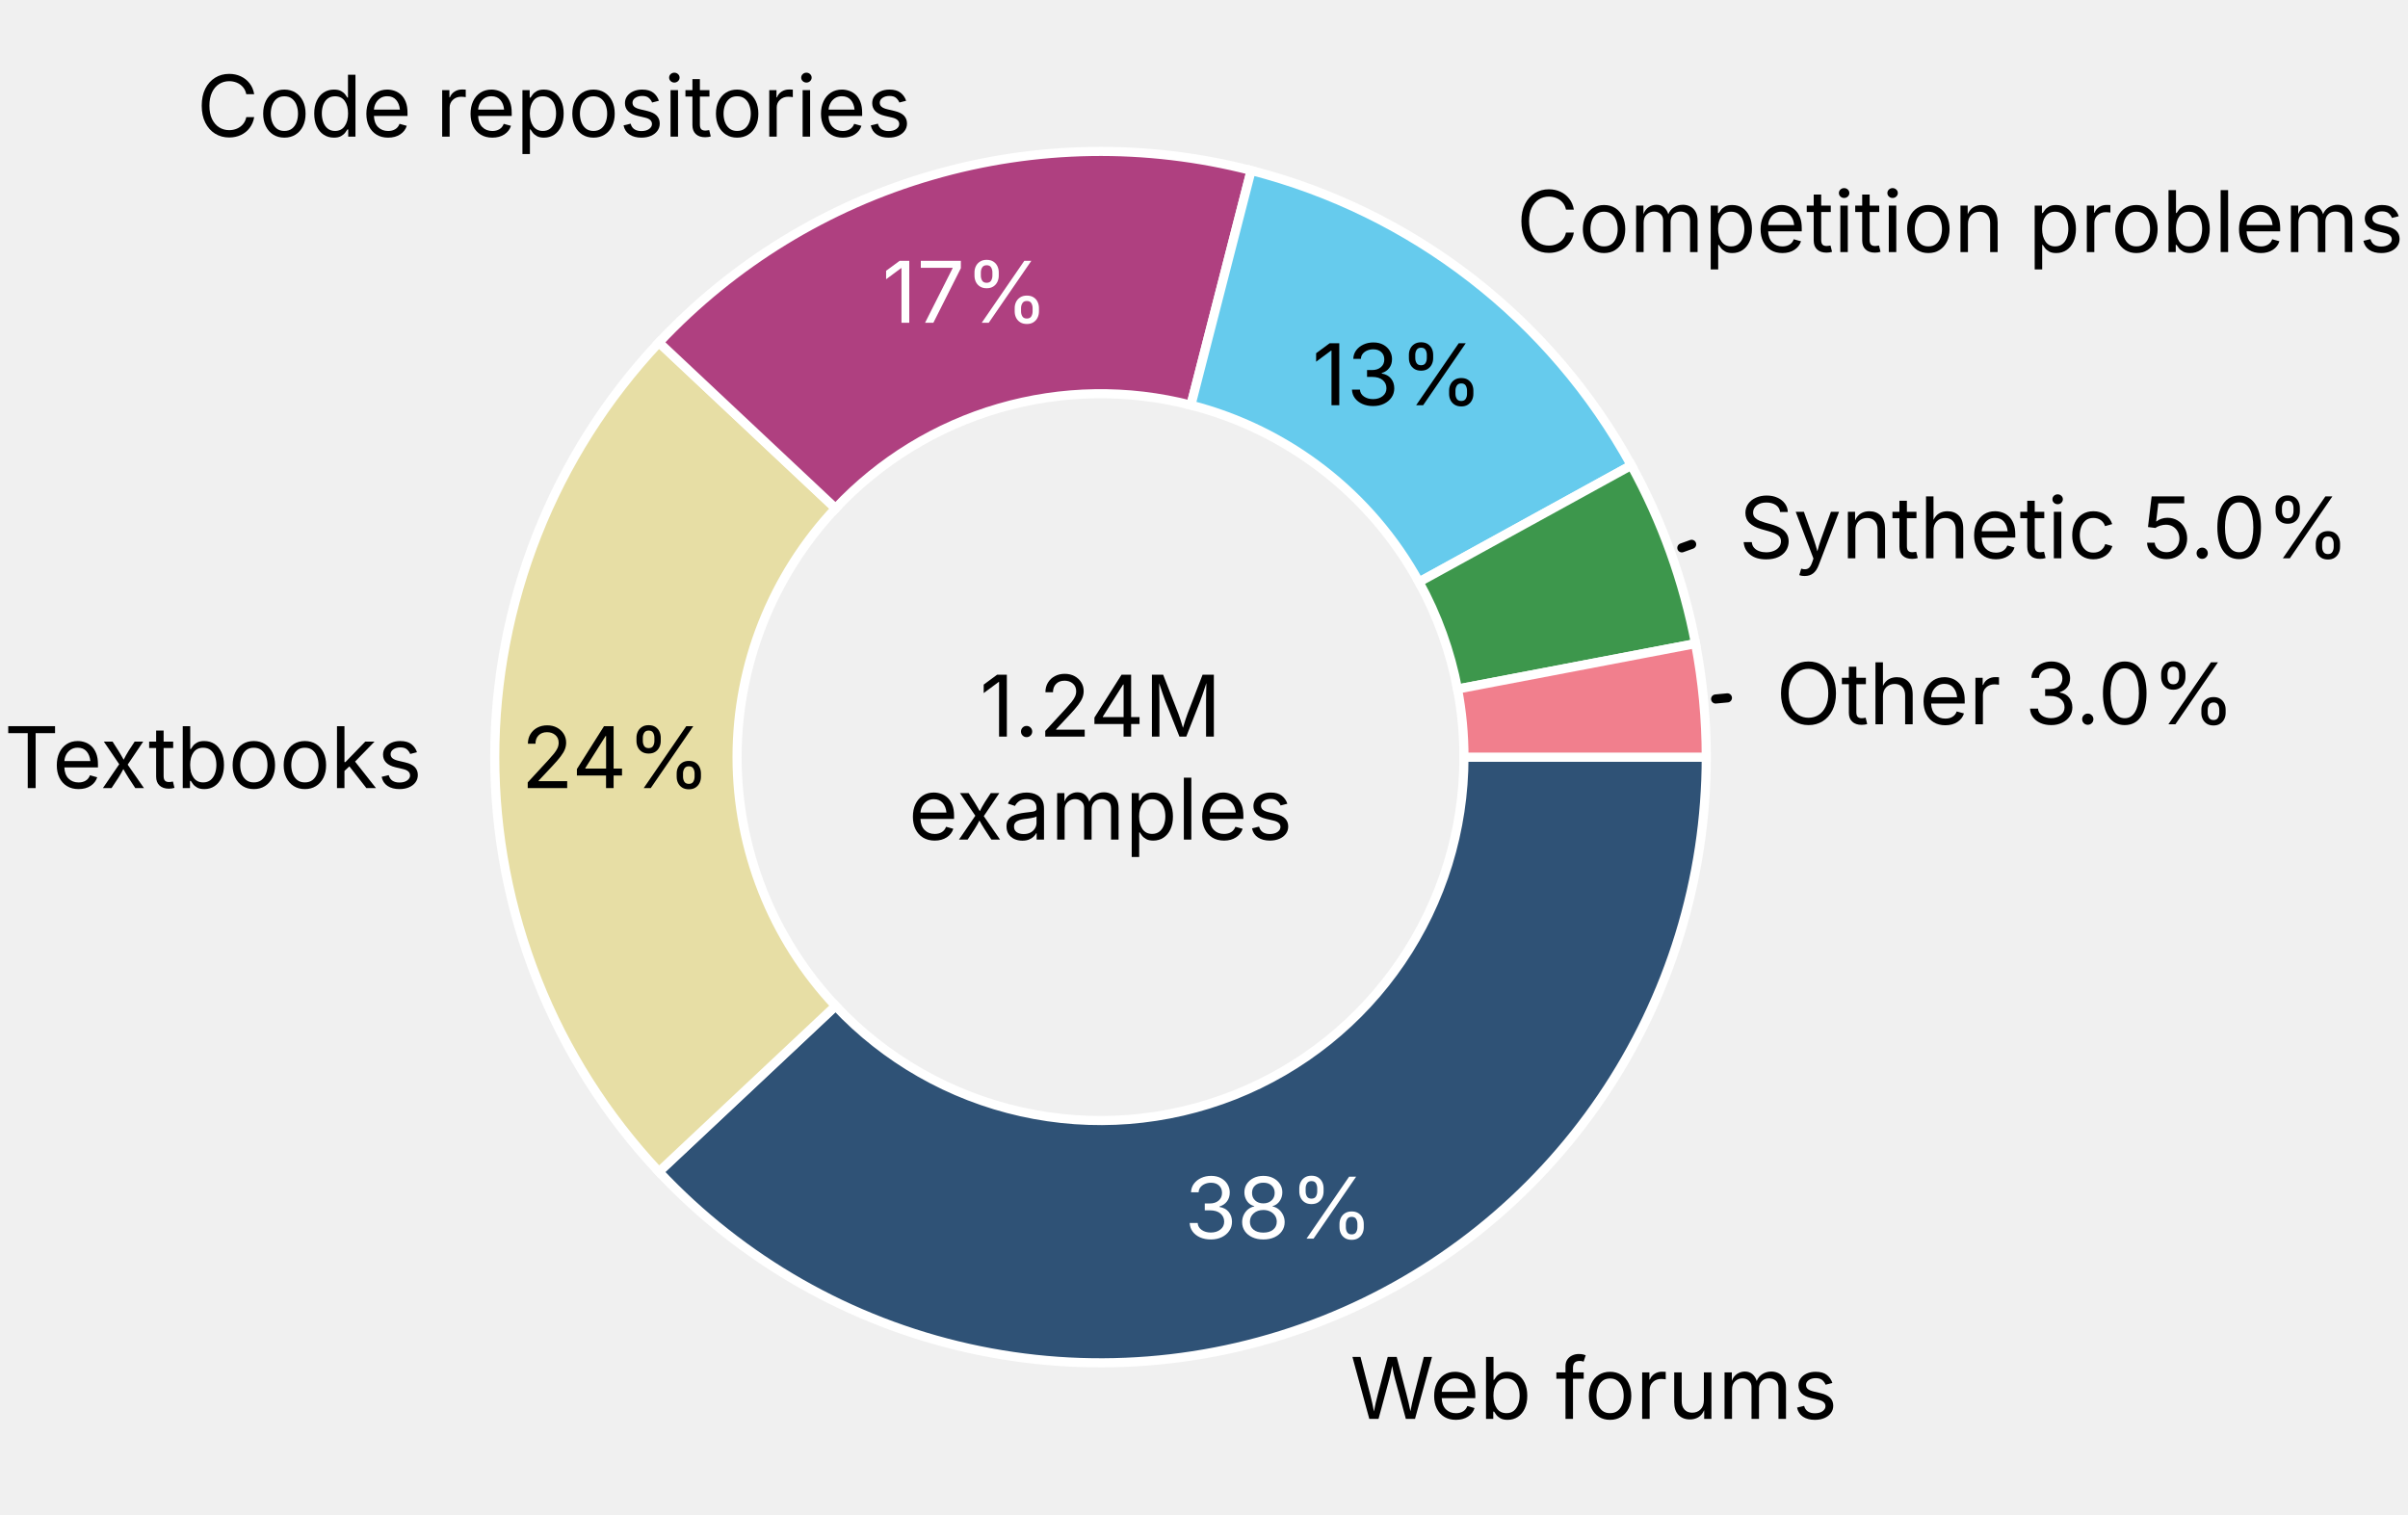
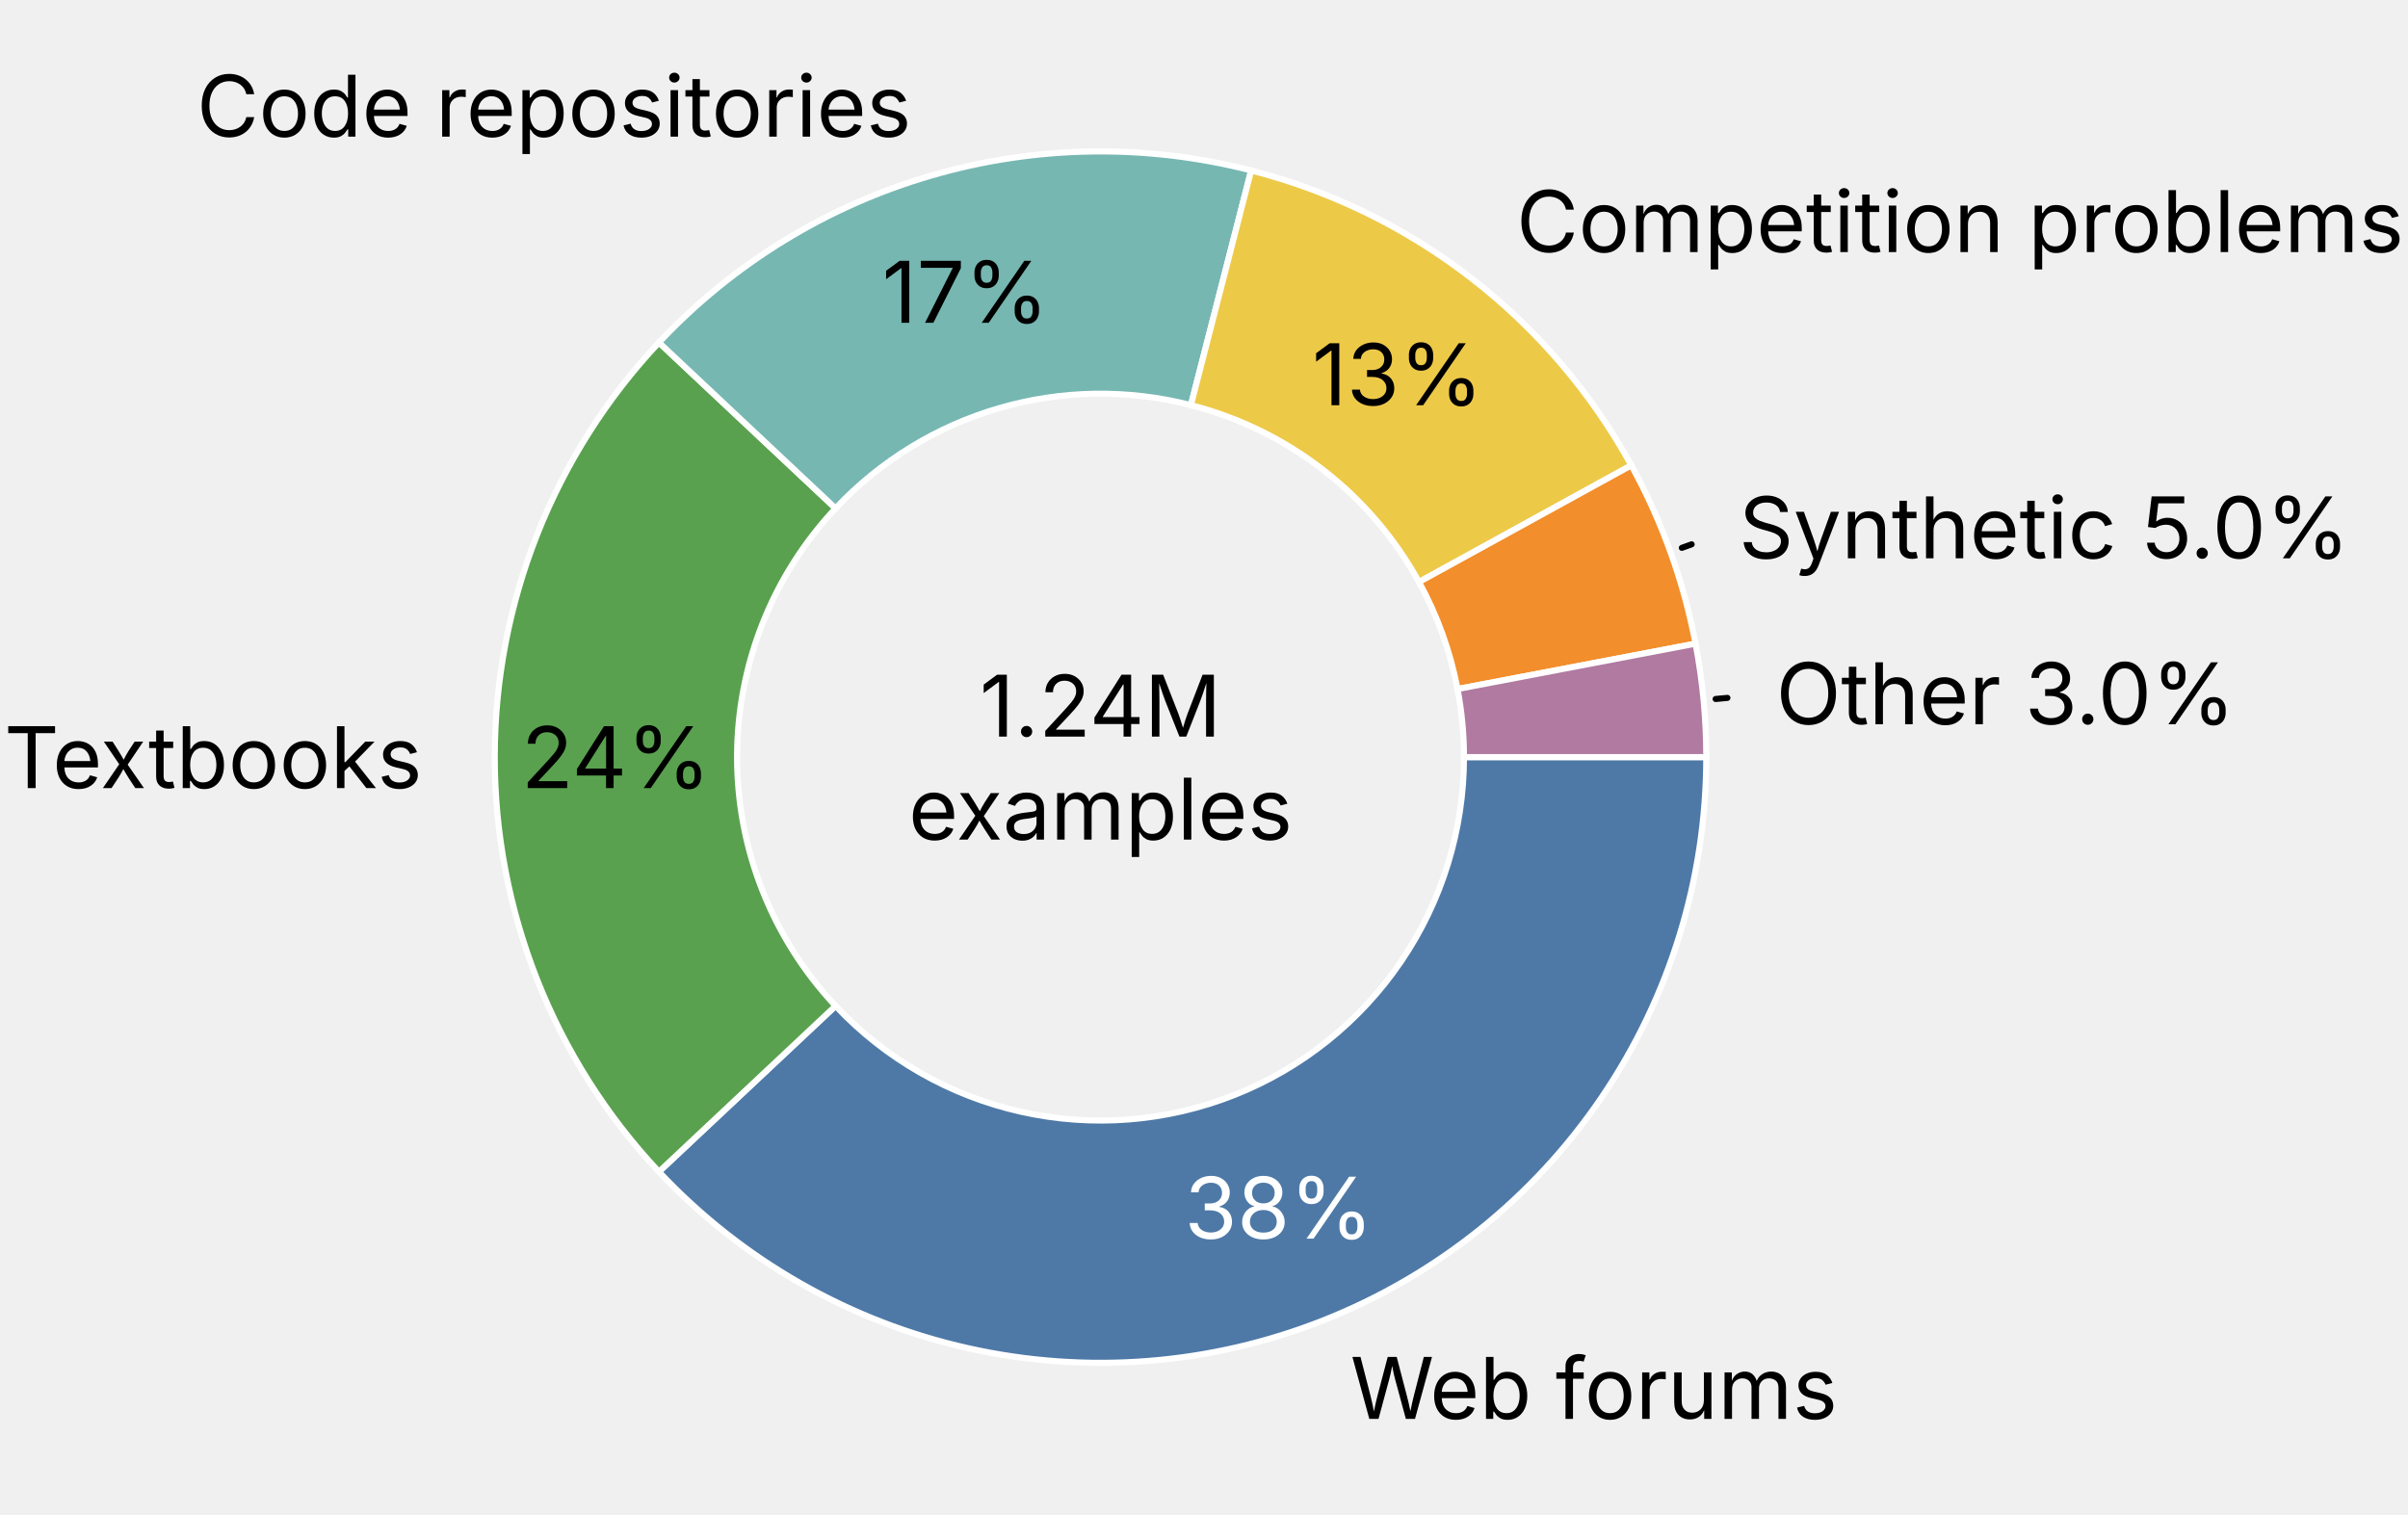
<svg xmlns="http://www.w3.org/2000/svg" xmlns:xlink="http://www.w3.org/1999/xlink" width="198pt" height="124.521pt" viewBox="0 0 198 124.521" version="1.1">
  <defs>
    <style type="text/css">*{stroke-linejoin: round; stroke-linecap: butt}</style>
  </defs>
  <g id="figure_1">
    <g id="patch_1">
      <path d="M 0 124.521  L 198 124.521  L 198 0  L 0 0  L 0 124.521  z " style="fill: none" />
    </g>
    <g id="axes_1">
      <g id="matplotlib.axis_1" />
      <g id="matplotlib.axis_2" />
      <g id="patch_2">
-         <path d="M 54.182 96.357  C 61.016 103.634 69.883 108.692 79.625 110.869  C 89.368 113.047 99.544 112.246 108.826 108.571  C 118.109 104.896 126.075 98.514 131.686 90.257  C 137.298 82 140.299 72.244 140.299 62.26  L 120.376 62.26  C 120.376 68.25 118.575 74.104 115.208 79.058  C 111.841 84.012 107.061 87.842 101.492 90.047  C 95.923 92.252 89.817 92.732 83.972 91.426  C 78.126 90.119 72.806 87.085 68.705 82.718  z " style="fill: #2f5276; stroke: #ffffff; stroke-width: 0.75; stroke-linejoin: miter" />
+         <path d="M 54.182 96.357  C 61.016 103.634 69.883 108.692 79.625 110.869  C 89.368 113.047 99.544 112.246 108.826 108.571  C 118.109 104.896 126.075 98.514 131.686 90.257  C 137.298 82 140.299 72.244 140.299 62.26  L 120.376 62.26  C 120.376 68.25 118.575 74.104 115.208 79.058  C 111.841 84.012 107.061 87.842 101.492 90.047  C 95.923 92.252 89.817 92.732 83.972 91.426  C 78.126 90.119 72.806 87.085 68.705 82.718  z " style="fill: #4e79a7; stroke: #ffffff; stroke-width: 0.5; stroke-linejoin: miter" />
      </g>
      <g id="patch_3">
-         <path d="M 54.182 28.164  C 45.513 37.396 40.682 49.596 40.682 62.26  C 40.682 74.925 45.513 87.125 54.182 96.357  L 68.705 82.718  C 63.504 77.179 60.606 69.859 60.606 62.26  C 60.606 54.662 63.504 47.342 68.705 41.803  z " style="fill: #e7dea5; stroke: #ffffff; stroke-width: 0.75; stroke-linejoin: miter" />
+         <path d="M 54.182 28.164  C 45.513 37.396 40.682 49.596 40.682 62.26  C 40.682 74.925 45.513 87.125 54.182 96.357  L 68.705 82.718  C 63.504 77.179 60.606 69.859 60.606 62.26  C 60.606 54.662 63.504 47.342 68.705 41.803  z " style="fill: #59a14f; stroke: #ffffff; stroke-width: 0.5; stroke-linejoin: miter" />
      </g>
      <g id="patch_4">
-         <path d="M 102.878 14.017  C 94.238 11.799 85.16 11.941 76.595 14.43  C 68.029 16.918 60.288 21.662 54.182 28.164  L 68.705 41.803  C 72.369 37.902 77.014 35.055 82.153 33.562  C 87.292 32.069 92.739 31.983 97.923 33.314  z " style="fill: #af4080; stroke: #ffffff; stroke-width: 0.75; stroke-linejoin: miter" />
+         <path d="M 102.878 14.017  C 94.238 11.799 85.16 11.941 76.595 14.43  C 68.029 16.918 60.288 21.662 54.182 28.164  L 68.705 41.803  C 72.369 37.902 77.014 35.055 82.153 33.562  C 87.292 32.069 92.739 31.983 97.923 33.314  z " style="fill: #76b7b2; stroke: #ffffff; stroke-width: 0.5; stroke-linejoin: miter" />
      </g>
      <g id="patch_5">
-         <path d="M 134.138 38.265  C 130.86 32.303 126.395 27.074 121.019 22.904  C 115.642 18.734 109.468 15.709 102.878 14.017  L 97.923 33.314  C 101.877 34.33 105.582 36.144 108.807 38.647  C 112.033 41.149 114.712 44.286 116.679 47.863  z " style="fill: #66cbed; stroke: #ffffff; stroke-width: 0.75; stroke-linejoin: miter" />
+         <path d="M 134.138 38.265  C 130.86 32.303 126.395 27.074 121.019 22.904  C 115.642 18.734 109.468 15.709 102.878 14.017  L 97.923 33.314  C 101.877 34.33 105.582 36.144 108.807 38.647  C 112.033 41.149 114.712 44.286 116.679 47.863  z " style="fill: #edc948; stroke: #ffffff; stroke-width: 0.5; stroke-linejoin: miter" />
      </g>
      <g id="patch_6">
-         <path d="M 139.417 52.927  C 138.928 50.364 138.238 47.844 137.354 45.388  C 136.471 42.933 135.395 40.552 134.138 38.265  L 116.679 47.863  C 117.433 49.235 118.079 50.664 118.609 52.137  C 119.139 53.61 119.553 55.123 119.846 56.661  z " style="fill: #3d974c; stroke: #ffffff; stroke-width: 0.75; stroke-linejoin: miter" />
+         <path d="M 139.417 52.927  C 138.928 50.364 138.238 47.844 137.354 45.388  C 136.471 42.933 135.395 40.552 134.138 38.265  L 116.679 47.863  C 117.433 49.235 118.079 50.664 118.609 52.137  C 119.139 53.61 119.553 55.123 119.846 56.661  z " style="fill: #f28e2b; stroke: #ffffff; stroke-width: 0.5; stroke-linejoin: miter" />
      </g>
      <g id="patch_7">
-         <path d="M 140.299 62.26  C 140.299 60.695 140.225 59.131 140.078 57.573  C 139.931 56.015 139.71 54.465 139.417 52.927  L 119.846 56.661  C 120.022 57.583 120.155 58.513 120.243 59.448  C 120.332 60.383 120.376 61.321 120.376 62.26  z " style="fill: #f17f8d; stroke: #ffffff; stroke-width: 0.75; stroke-linejoin: miter" />
+         <path d="M 140.299 62.26  C 140.299 60.695 140.225 59.131 140.078 57.573  C 139.931 56.015 139.71 54.465 139.417 52.927  L 119.846 56.661  C 120.022 57.583 120.155 58.513 120.243 59.448  C 120.332 60.383 120.376 61.321 120.376 62.26  z " style="fill: #b07aa1; stroke: #ffffff; stroke-width: 0.5; stroke-linejoin: miter" />
      </g>
      <g id="text_1">
        <g transform="translate(111.0267 116.6748) scale(0.07 -0.07)">
          <defs>
            <path id="Inter-Regular-1cc" d="M 1431 0  L 163 4656  L 769 4656  L 1506 1800  Q 1581 1500 1650 1190  Q 1719 881 1781 553  Q 1844 881 1912 1190  Q 1981 1500 2063 1800  L 2816 4656  L 3491 4656  L 4238 1800  Q 4394 1216 4522 572  Q 4581 894 4651 1198  Q 4722 1503 4797 1800  L 5531 4656  L 6144 4656  L 4869 0  L 4178 0  L 3378 2950  Q 3319 3172 3261 3425  Q 3203 3678 3150 3984  Q 3097 3700 3044 3451  Q 2991 3203 2922 2950  L 2125 0  L 1431 0  z " transform="scale(0.015625)" />
            <path id="Inter-Regular-267" d="M 1963 -75  Q 1456 -75 1089 150  Q 722 375 523 778  Q 325 1181 325 1719  Q 325 2256 519 2665  Q 713 3075 1067 3306  Q 1422 3538 1897 3538  Q 2175 3538 2445 3445  Q 2716 3353 2936 3148  Q 3156 2944 3287 2609  Q 3419 2275 3419 1791  L 3419 1556  L 894 1556  Q 916 1009 1208 717  Q 1500 425 1966 425  Q 2275 425 2498 561  Q 2722 697 2819 963  L 3363 813  Q 3241 416 2870 170  Q 2500 -75 1963 -75  z M 897 2031  L 2847 2031  Q 2806 2478 2567 2758  Q 2328 3038 1897 3038  Q 1597 3038 1380 2897  Q 1163 2756 1038 2528  Q 913 2300 897 2031  z " transform="scale(0.015625)" />
            <path id="Inter-Regular-243" d="M 2116 -75  Q 1784 -75 1581 39  Q 1378 153 1268 298  Q 1159 444 1100 541  L 1038 541  L 1038 0  L 494 0  L 494 4656  L 1056 4656  L 1056 2934  L 1100 2934  Q 1159 3028 1265 3170  Q 1372 3313 1572 3425  Q 1772 3538 2113 3538  Q 2550 3538 2883 3319  Q 3216 3100 3405 2695  Q 3594 2291 3594 1738  Q 3594 1181 3406 775  Q 3219 369 2886 147  Q 2553 -75 2116 -75  z M 2031 428  Q 2359 428 2579 604  Q 2800 781 2911 1079  Q 3022 1378 3022 1744  Q 3022 2106 2912 2398  Q 2803 2691 2583 2862  Q 2363 3034 2031 3034  Q 1550 3034 1300 2678  Q 1050 2322 1050 1744  Q 1050 1159 1303 793  Q 1556 428 2031 428  z " transform="scale(0.015625)" />
            <path id="Inter-Regular-6eb" transform="scale(0.015625)" />
            <path id="Inter-Regular-288" d="M 2119 3494  L 2119 3013  L 1313 3013  L 1313 0  L 750 0  L 750 3013  L 63 3013  L 63 3494  L 750 3494  L 750 3959  Q 750 4263 892 4466  Q 1034 4669 1262 4772  Q 1491 4875 1744 4875  Q 1944 4875 2075 4842  Q 2206 4809 2269 4781  L 2113 4300  Q 2069 4316 1998 4334  Q 1928 4353 1809 4353  Q 1550 4353 1431 4220  Q 1313 4088 1313 3834  L 1313 3494  L 2119 3494  z " transform="scale(0.015625)" />
            <path id="Inter-Regular-318" d="M 1916 -75  Q 1441 -75 1083 150  Q 725 375 525 781  Q 325 1188 325 1725  Q 325 2272 525 2680  Q 725 3088 1083 3313  Q 1441 3538 1916 3538  Q 2394 3538 2753 3313  Q 3113 3088 3313 2680  Q 3513 2272 3513 1725  Q 3513 1188 3313 781  Q 3113 375 2753 150  Q 2394 -75 1916 -75  z M 1916 428  Q 2269 428 2497 609  Q 2725 791 2834 1086  Q 2944 1381 2944 1725  Q 2944 2072 2834 2370  Q 2725 2669 2497 2851  Q 2269 3034 1916 3034  Q 1566 3034 1341 2851  Q 1116 2669 1006 2372  Q 897 2075 897 1725  Q 897 1381 1006 1086  Q 1116 791 1341 609  Q 1566 428 1916 428  z " transform="scale(0.015625)" />
            <path id="Inter-Regular-356" d="M 494 0  L 494 3494  L 1038 3494  L 1038 2956  L 1075 2956  Q 1172 3222 1420 3383  Q 1669 3544 1981 3544  Q 2044 3544 2130 3541  Q 2216 3538 2266 3534  L 2266 2969  Q 2241 2975 2141 2987  Q 2041 3000 1928 3000  Q 1550 3000 1303 2770  Q 1056 2541 1056 2188  L 1056 0  L 494 0  z " transform="scale(0.015625)" />
            <path id="Inter-Regular-395" d="M 1678 -44  Q 1150 -44 822 284  Q 494 613 494 1275  L 494 3494  L 1056 3494  L 1056 1322  Q 1056 919 1268 691  Q 1481 463 1847 463  Q 2222 463 2473 708  Q 2725 953 2725 1400  L 2725 3494  L 3291 3494  L 3291 0  L 2747 0  L 2747 653  Q 2575 272 2298 114  Q 2022 -44 1678 -44  z " transform="scale(0.015625)" />
            <path id="Inter-Regular-300" d="M 494 0  L 494 3494  L 1041 3494  L 1044 2853  Q 1172 3206 1442 3381  Q 1713 3556 2022 3556  Q 2366 3556 2592 3361  Q 2819 3166 2913 2844  Q 3038 3175 3336 3365  Q 3634 3556 4013 3556  Q 4316 3556 4566 3425  Q 4816 3294 4964 3028  Q 5113 2763 5113 2356  L 5113 0  L 4547 0  L 4547 2341  Q 4547 2719 4336 2881  Q 4125 3044 3844 3044  Q 3491 3044 3287 2828  Q 3084 2613 3084 2281  L 3084 0  L 2522 0  L 2522 2397  Q 2522 2688 2328 2866  Q 2134 3044 1838 3044  Q 1531 3044 1293 2831  Q 1056 2619 1056 2200  L 1056 0  L 494 0  z " transform="scale(0.015625)" />
            <path id="Inter-Regular-369" d="M 1681 -75  Q 1144 -75 787 159  Q 431 394 338 847  L 872 975  Q 947 688 1155 553  Q 1363 419 1675 419  Q 2041 419 2258 575  Q 2475 731 2475 947  Q 2475 1306 1963 1428  L 1381 1566  Q 444 1788 444 2519  Q 444 2819 612 3048  Q 781 3278 1073 3408  Q 1366 3538 1738 3538  Q 2278 3538 2576 3302  Q 2875 3066 2994 2697  L 2484 2566  Q 2413 2753 2245 2906  Q 2078 3059 1741 3059  Q 1428 3059 1220 2915  Q 1013 2772 1013 2553  Q 1013 2359 1153 2242  Q 1294 2125 1600 2053  L 2128 1928  Q 2603 1816 2831 1580  Q 3059 1344 3059 984  Q 3059 678 2886 439  Q 2713 200 2402 62  Q 2091 -75 1681 -75  z " transform="scale(0.015625)" />
          </defs>
          <use xlink:href="#Inter-Regular-1cc" />
          <use xlink:href="#Inter-Regular-267" transform="translate(93.45312 0)" />
          <use xlink:href="#Inter-Regular-243" transform="translate(151.75 0)" />
          <use xlink:href="#Inter-Regular-6eb" transform="translate(212.9844 0)" />
          <use xlink:href="#Inter-Regular-288" transform="translate(241.1094 0)" />
          <use xlink:href="#Inter-Regular-318" transform="translate(275.2031 0)" />
          <use xlink:href="#Inter-Regular-356" transform="translate(335.1719 0)" />
          <use xlink:href="#Inter-Regular-395" transform="translate(372.8125 0)" />
          <use xlink:href="#Inter-Regular-300" transform="translate(431.9375 0)" />
          <use xlink:href="#Inter-Regular-369" transform="translate(519.5312 0)" />
        </g>
      </g>
      <g id="text_2">
        <g style="fill: #ffffff" transform="translate(97.39585 101.8554) scale(0.07 -0.07)">
          <defs>
            <path id="Inter-Regular-543" d="M 1984 -63  Q 1528 -63 1175 93  Q 822 250 614 528  Q 406 806 391 1175  L 991 1175  Q 1016 844 1297 651  Q 1578 459 1975 459  Q 2413 459 2698 684  Q 2984 909 2984 1272  Q 2984 1650 2703 1889  Q 2422 2128 1903 2128  L 1525 2128  L 1525 2644  L 1903 2644  Q 2313 2644 2567 2861  Q 2822 3078 2822 3438  Q 2822 3784 2597 3993  Q 2372 4203 1991 4203  Q 1753 4203 1545 4117  Q 1338 4031 1205 3872  Q 1072 3713 1063 3484  L 491 3484  Q 503 3850 709 4128  Q 916 4406 1255 4562  Q 1594 4719 2003 4719  Q 2438 4719 2752 4544  Q 3066 4369 3234 4084  Q 3403 3800 3403 3469  Q 3403 3075 3195 2800  Q 2988 2525 2631 2419  L 2631 2381  Q 3078 2309 3325 2007  Q 3572 1706 3572 1266  Q 3572 884 3365 584  Q 3159 284 2800 110  Q 2441 -63 1984 -63  z " transform="scale(0.015625)" />
            <path id="Inter-Regular-549" d="M 1978 -63  Q 1506 -63 1145 104  Q 784 272 582 565  Q 381 859 381 1238  Q 381 1531 500 1782  Q 619 2034 825 2203  Q 1031 2372 1291 2419  L 1291 2444  Q 950 2531 750 2822  Q 550 3113 550 3481  Q 550 3838 734 4117  Q 919 4397 1241 4558  Q 1563 4719 1978 4719  Q 2388 4719 2709 4558  Q 3031 4397 3217 4117  Q 3403 3838 3403 3481  Q 3403 3113 3201 2822  Q 3000 2531 2669 2444  L 2669 2419  Q 2922 2372 3128 2203  Q 3334 2034 3456 1782  Q 3578 1531 3578 1238  Q 3578 859 3373 565  Q 3169 272 2808 104  Q 2447 -63 1978 -63  z M 1978 453  Q 2441 453 2712 676  Q 2984 900 2984 1269  Q 2984 1528 2853 1726  Q 2722 1925 2494 2039  Q 2266 2153 1978 2153  Q 1538 2153 1252 1904  Q 966 1656 966 1269  Q 966 900 1236 676  Q 1506 453 1978 453  z M 1978 2650  Q 2347 2650 2587 2867  Q 2828 3084 2828 3438  Q 2828 3788 2593 3997  Q 2359 4206 1978 4206  Q 1591 4206 1358 3997  Q 1125 3788 1125 3438  Q 1125 3084 1362 2867  Q 1600 2650 1978 2650  z " transform="scale(0.015625)" />
            <path id="Inter-Regular-6ca" d="M 4656 -91  Q 4359 -91 4154 39  Q 3950 169 3845 384  Q 3741 600 3741 856  L 3741 1100  Q 3741 1356 3847 1570  Q 3953 1784 4158 1914  Q 4363 2044 4656 2044  Q 4956 2044 5159 1914  Q 5363 1784 5464 1570  Q 5566 1356 5566 1100  L 5566 856  Q 5566 600 5461 384  Q 5356 169 5154 39  Q 4953 -91 4656 -91  z M 1634 2597  Q 1338 2597 1133 2726  Q 928 2856 823 3072  Q 719 3288 719 3544  L 719 3788  Q 719 4044 825 4258  Q 931 4472 1136 4601  Q 1341 4731 1634 4731  Q 1934 4731 2136 4601  Q 2338 4472 2441 4258  Q 2544 4044 2544 3788  L 2544 3544  Q 2544 3288 2439 3072  Q 2334 2856 2132 2726  Q 1931 2597 1634 2597  z M 1263 0  L 4463 4656  L 4991 4656  L 1791 0  L 1263 0  z M 4656 319  Q 4894 319 4991 483  Q 5088 647 5088 856  L 5088 1100  Q 5088 1306 4994 1472  Q 4900 1638 4656 1638  Q 4422 1638 4320 1472  Q 4219 1306 4219 1100  L 4219 856  Q 4219 647 4317 483  Q 4416 319 4656 319  z M 1634 3006  Q 1872 3006 1969 3170  Q 2066 3334 2066 3544  L 2066 3788  Q 2066 3994 1972 4159  Q 1878 4325 1634 4325  Q 1400 4325 1298 4159  Q 1197 3994 1197 3788  L 1197 3544  Q 1197 3334 1295 3170  Q 1394 3006 1634 3006  z " transform="scale(0.015625)" />
          </defs>
          <use xlink:href="#Inter-Regular-543" />
          <use xlink:href="#Inter-Regular-549" transform="translate(61.76562 0)" />
          <use xlink:href="#Inter-Regular-6ca" transform="translate(123.625 0)" />
        </g>
      </g>
      <g id="text_3">
        <g transform="translate(0.343012 64.80685) scale(0.07 -0.07)">
          <defs>
            <path id="Inter-Regular-19c" d="M 306 4131  L 306 4656  L 3825 4656  L 3825 4131  L 2366 4131  L 2366 0  L 1772 0  L 1772 4131  L 306 4131  z " transform="scale(0.015625)" />
            <path id="Inter-Regular-3e3" d="M 203 0  L 1431 1794  L 275 3494  L 931 3494  L 1366 2816  Q 1484 2628 1579 2461  Q 1675 2294 1766 2134  Q 1850 2294 1937 2461  Q 2025 2628 2147 2816  L 2591 3494  L 3234 3494  L 2066 1763  L 3291 0  L 2638 0  L 2125 784  Q 2009 963 1918 1123  Q 1828 1284 1741 1431  Q 1659 1284 1575 1123  Q 1491 963 1372 784  L 853 0  L 203 0  z " transform="scale(0.015625)" />
            <path id="Inter-Regular-37b" d="M 1869 3494  L 1869 3013  L 1150 3013  L 1150 906  Q 1150 672 1245 564  Q 1341 456 1563 456  Q 1616 456 1698 468  Q 1781 481 1850 494  L 1966 19  Q 1878 -13 1767 -28  Q 1656 -44 1547 -44  Q 1094 -44 841 195  Q 588 434 588 863  L 588 3013  L 63 3013  L 63 3494  L 588 3494  L 588 4325  L 1150 4325  L 1150 3494  L 1869 3494  z " transform="scale(0.015625)" />
            <path id="Inter-Regular-2d9" d="M 494 0  L 494 4656  L 1056 4656  L 1056 1953  L 1125 1953  L 2619 3494  L 3316 3494  L 1853 1994  L 3425 0  L 2703 0  L 1425 1634  L 1056 1288  L 1056 0  L 494 0  z " transform="scale(0.015625)" />
          </defs>
          <use xlink:href="#Inter-Regular-19c" />
          <use xlink:href="#Inter-Regular-267" transform="translate(56.73438 0)" />
          <use xlink:href="#Inter-Regular-3e3" transform="translate(112.7812 0)" />
          <use xlink:href="#Inter-Regular-37b" transform="translate(169.3281 0)" />
          <use xlink:href="#Inter-Regular-243" transform="translate(202.0469 0)" />
          <use xlink:href="#Inter-Regular-318" transform="translate(263.2812 0)" />
          <use xlink:href="#Inter-Regular-318" transform="translate(323.25 0)" />
          <use xlink:href="#Inter-Regular-2d9" transform="translate(383.2188 0)" />
          <use xlink:href="#Inter-Regular-369" transform="translate(438.1094 0)" />
        </g>
      </g>
      <g id="text_4">
        <g transform="translate(42.86693 64.80685) scale(0.07 -0.07)">
          <defs>
            <path id="Inter-Regular-541" d="M 481 0  L 481 428  L 2028 2106  Q 2288 2388 2459 2600  Q 2631 2813 2718 3005  Q 2806 3197 2806 3413  Q 2806 3778 2554 3990  Q 2303 4203 1931 4203  Q 1534 4203 1298 3965  Q 1063 3728 1063 3334  L 494 3334  Q 494 3747 684 4059  Q 875 4372 1203 4545  Q 1531 4719 1947 4719  Q 2363 4719 2683 4545  Q 3003 4372 3186 4078  Q 3369 3784 3369 3419  Q 3369 3166 3278 2927  Q 3188 2688 2959 2384  Q 2731 2081 2319 1644  L 1300 559  L 1300 522  L 3447 522  L 3447 0  L 481 0  z " transform="scale(0.015625)" />
            <path id="Inter-Regular-544" d="M 375 947  L 375 1431  L 2413 4656  L 3134 4656  L 3134 1469  L 3766 1469  L 3766 947  L 3134 947  L 3134 0  L 2566 0  L 2566 947  L 375 947  z M 2569 1469  L 2569 3913  L 2531 3913  L 1009 1506  L 1009 1469  L 2569 1469  z " transform="scale(0.015625)" />
          </defs>
          <use xlink:href="#Inter-Regular-541" />
          <use xlink:href="#Inter-Regular-544" transform="translate(59.42188 0)" />
          <use xlink:href="#Inter-Regular-6ca" transform="translate(124.0156 0)" />
        </g>
      </g>
      <g id="text_5">
        <g transform="translate(16.17086 11.23651) scale(0.07 -0.07)">
          <defs>
            <path id="Inter-Regular-49" d="M 2447 -63  Q 1850 -63 1383 226  Q 916 516 648 1052  Q 381 1588 381 2325  Q 381 3066 648 3602  Q 916 4138 1383 4428  Q 1850 4719 2447 4719  Q 2919 4719 3314 4536  Q 3709 4353 3976 4012  Q 4244 3672 4325 3191  L 3731 3191  Q 3666 3509 3477 3728  Q 3288 3947 3019 4058  Q 2750 4169 2447 4169  Q 2028 4169 1690 3956  Q 1353 3744 1156 3333  Q 959 2922 959 2325  Q 959 1731 1157 1320  Q 1356 909 1693 698  Q 2031 488 2447 488  Q 2753 488 3020 600  Q 3288 713 3477 931  Q 3666 1150 3731 1466  L 4325 1466  Q 4244 994 3980 650  Q 3716 306 3320 121  Q 2925 -63 2447 -63  z " transform="scale(0.015625)" />
            <path id="Inter-Regular-256" d="M 1803 -75  Q 1369 -75 1034 147  Q 700 369 512 775  Q 325 1181 325 1738  Q 325 2291 514 2695  Q 703 3100 1037 3319  Q 1372 3538 1806 3538  Q 2147 3538 2347 3425  Q 2547 3313 2655 3170  Q 2763 3028 2819 2934  L 2863 2934  L 2863 4656  L 3425 4656  L 3425 0  L 2881 0  L 2881 541  L 2819 541  Q 2763 444 2652 298  Q 2541 153 2339 39  Q 2138 -75 1803 -75  z M 1888 428  Q 2363 428 2616 793  Q 2869 1159 2869 1744  Q 2869 2322 2620 2678  Q 2372 3034 1888 3034  Q 1556 3034 1336 2862  Q 1116 2691 1006 2398  Q 897 2106 897 1744  Q 897 1378 1008 1079  Q 1119 781 1341 604  Q 1563 428 1888 428  z " transform="scale(0.015625)" />
            <path id="Inter-Regular-34d" d="M 494 -1306  L 494 3494  L 1038 3494  L 1038 2934  L 1100 2934  Q 1159 3028 1265 3170  Q 1372 3313 1572 3425  Q 1772 3538 2113 3538  Q 2550 3538 2883 3319  Q 3216 3100 3405 2695  Q 3594 2291 3594 1738  Q 3594 1181 3406 775  Q 3219 369 2886 147  Q 2553 -75 2116 -75  Q 1784 -75 1581 39  Q 1378 153 1268 298  Q 1159 444 1100 541  L 1056 541  L 1056 -1306  L 494 -1306  z M 2031 428  Q 2359 428 2579 604  Q 2800 781 2911 1079  Q 3022 1378 3022 1744  Q 3022 2106 2912 2398  Q 2803 2691 2583 2862  Q 2363 3034 2031 3034  Q 1550 3034 1300 2678  Q 1050 2322 1050 1744  Q 1050 1159 1303 793  Q 1556 428 2031 428  z " transform="scale(0.015625)" />
            <path id="Inter-Regular-2b2" d="M 494 0  L 494 3494  L 1056 3494  L 1056 0  L 494 0  z M 778 4066  Q 619 4066 503 4175  Q 387 4284 387 4438  Q 387 4594 503 4701  Q 619 4809 778 4809  Q 940 4809 1056 4701  Q 1172 4594 1172 4438  Q 1172 4284 1056 4175  Q 940 4066 778 4066  z " transform="scale(0.015625)" />
          </defs>
          <use xlink:href="#Inter-Regular-49" />
          <use xlink:href="#Inter-Regular-318" transform="translate(73.04688 0)" />
          <use xlink:href="#Inter-Regular-256" transform="translate(133.0156 0)" />
          <use xlink:href="#Inter-Regular-267" transform="translate(194.25 0)" />
          <use xlink:href="#Inter-Regular-6eb" transform="translate(252.5469 0)" />
          <use xlink:href="#Inter-Regular-356" transform="translate(280.6719 0)" />
          <use xlink:href="#Inter-Regular-267" transform="translate(316.6562 0)" />
          <use xlink:href="#Inter-Regular-34d" transform="translate(374.9531 0)" />
          <use xlink:href="#Inter-Regular-318" transform="translate(436.1875 0)" />
          <use xlink:href="#Inter-Regular-369" transform="translate(496.1562 0)" />
          <use xlink:href="#Inter-Regular-2b2" transform="translate(548.9375 0)" />
          <use xlink:href="#Inter-Regular-37b" transform="translate(573.1562 0)" />
          <use xlink:href="#Inter-Regular-318" transform="translate(604.9062 0)" />
          <use xlink:href="#Inter-Regular-356" transform="translate(664.875 0)" />
          <use xlink:href="#Inter-Regular-2b2" transform="translate(704.0781 0)" />
          <use xlink:href="#Inter-Regular-267" transform="translate(728.2969 0)" />
          <use xlink:href="#Inter-Regular-369" transform="translate(786.5938 0)" />
        </g>
      </g>
      <g id="text_6">
-         <g style="fill: #ffffff" transform="translate(72.533 26.54232) scale(0.07 -0.07)">
+         <g transform="translate(72.533 26.54232) scale(0.07 -0.07)">
          <defs>
            <path id="Inter-Regular-540" d="M 2041 4656  L 2041 0  L 1456 0  L 1456 4106  L 1425 4106  L 300 3272  L 300 3909  L 1313 4656  L 2041 4656  z " transform="scale(0.015625)" />
            <path id="Inter-Regular-548" d="M 625 0  L 2694 4097  L 2694 4134  L 306 4134  L 306 4656  L 3316 4656  L 3316 4103  L 1250 0  L 625 0  z " transform="scale(0.015625)" />
          </defs>
          <use xlink:href="#Inter-Regular-540" />
          <use xlink:href="#Inter-Regular-548" transform="translate(40.67188 0)" />
          <use xlink:href="#Inter-Regular-6ca" transform="translate(97.26562 0)" />
        </g>
      </g>
      <g id="text_7">
        <g transform="translate(124.682 20.72776) scale(0.07 -0.07)">
          <defs>
            <path id="Inter-Regular-307" d="M 1056 2094  L 1056 0  L 494 0  L 494 3494  L 1034 3494  L 1038 2847  Q 1206 3219 1479 3378  Q 1753 3538 2106 3538  Q 2638 3538 2963 3209  Q 3288 2881 3288 2219  L 3288 0  L 2725 0  L 2725 2172  Q 2725 2575 2514 2803  Q 2303 3031 1938 3031  Q 1559 3031 1307 2786  Q 1056 2541 1056 2094  z " transform="scale(0.015625)" />
            <path id="Inter-Regular-2e2" d="M 1056 4656  L 1056 0  L 494 0  L 494 4656  L 1056 4656  z " transform="scale(0.015625)" />
          </defs>
          <use xlink:href="#Inter-Regular-49" />
          <use xlink:href="#Inter-Regular-318" transform="translate(73.04688 0)" />
          <use xlink:href="#Inter-Regular-300" transform="translate(133.0156 0)" />
          <use xlink:href="#Inter-Regular-34d" transform="translate(220.6094 0)" />
          <use xlink:href="#Inter-Regular-267" transform="translate(281.8438 0)" />
          <use xlink:href="#Inter-Regular-37b" transform="translate(340.1406 0)" />
          <use xlink:href="#Inter-Regular-2b2" transform="translate(372.8594 0)" />
          <use xlink:href="#Inter-Regular-37b" transform="translate(397.0781 0)" />
          <use xlink:href="#Inter-Regular-2b2" transform="translate(429.7969 0)" />
          <use xlink:href="#Inter-Regular-318" transform="translate(454.0156 0)" />
          <use xlink:href="#Inter-Regular-307" transform="translate(513.9844 0)" />
          <use xlink:href="#Inter-Regular-6eb" transform="translate(573.0625 0)" />
          <use xlink:href="#Inter-Regular-34d" transform="translate(601.1875 0)" />
          <use xlink:href="#Inter-Regular-356" transform="translate(662.4219 0)" />
          <use xlink:href="#Inter-Regular-318" transform="translate(698.4062 0)" />
          <use xlink:href="#Inter-Regular-243" transform="translate(758.375 0)" />
          <use xlink:href="#Inter-Regular-2e2" transform="translate(819.6094 0)" />
          <use xlink:href="#Inter-Regular-267" transform="translate(843.8281 0)" />
          <use xlink:href="#Inter-Regular-300" transform="translate(902.125 0)" />
          <use xlink:href="#Inter-Regular-369" transform="translate(989.7188 0)" />
        </g>
      </g>
      <g id="text_8">
        <g transform="translate(107.8912 33.32179) scale(0.07 -0.07)">
          <use xlink:href="#Inter-Regular-540" />
          <use xlink:href="#Inter-Regular-543" transform="translate(40.67188 0)" />
          <use xlink:href="#Inter-Regular-6ca" transform="translate(102.4375 0)" />
        </g>
      </g>
      <g id="patch_8">
-         <path d="M 139.097 44.761  Q 138.694 44.906 138.292 45.051  " style="fill: none; stroke: #000000; stroke-width: 0.75; stroke-linecap: round" />
+         <path d="M 139.097 44.761  Q 138.694 44.906 138.292 45.051  " style="fill: none; stroke: #000000; stroke-width: 0.5; stroke-linecap: round" />
      </g>
      <g id="text_9">
        <g transform="translate(142.9781 45.91023) scale(0.07 -0.07)">
          <defs>
            <path id="Inter-Regular-18e" d="M 2053 -81  Q 1297 -81 850 276  Q 403 634 363 1219  L 972 1219  Q 997 956 1150 786  Q 1303 616 1542 533  Q 1781 450 2053 450  Q 2369 450 2620 553  Q 2872 656 3019 843  Q 3166 1031 3166 1278  Q 3166 1503 3039 1643  Q 2913 1784 2703 1875  Q 2494 1966 2244 2034  L 1681 2194  Q 1119 2353 806 2650  Q 494 2947 494 3409  Q 494 3803 706 4098  Q 919 4394 1281 4556  Q 1644 4719 2094 4719  Q 2553 4719 2906 4556  Q 3259 4394 3464 4114  Q 3669 3834 3681 3481  L 3100 3481  Q 3059 3822 2775 4008  Q 2491 4194 2075 4194  Q 1622 4194 1347 3980  Q 1072 3766 1072 3438  Q 1072 3194 1223 3045  Q 1375 2897 1583 2814  Q 1791 2731 1959 2684  L 2425 2556  Q 2613 2506 2839 2418  Q 3066 2331 3272 2186  Q 3478 2041 3611 1817  Q 3744 1594 3744 1269  Q 3744 888 3545 581  Q 3347 275 2969 97  Q 2591 -81 2053 -81  z " transform="scale(0.015625)" />
            <path id="Inter-Regular-3e8" d="M 438 -1266  L 581 -778  L 641 -794  Q 900 -863 1087 -773  Q 1275 -684 1403 -309  L 1503 -19  L 169 3494  L 784 3494  L 1528 1422  Q 1609 1194 1673 969  Q 1738 744 1797 525  Q 1856 744 1920 969  Q 1984 1194 2066 1422  L 2816 3494  L 3428 3494  L 1894 -522  Q 1734 -938 1478 -1134  Q 1222 -1331 850 -1331  Q 700 -1331 590 -1309  Q 481 -1288 438 -1266  z " transform="scale(0.015625)" />
            <path id="Inter-Regular-29f" d="M 1056 2094  L 1056 0  L 494 0  L 494 4656  L 1056 4656  L 1056 2888  Q 1228 3238 1495 3388  Q 1763 3538 2106 3538  Q 2638 3538 2964 3209  Q 3291 2881 3291 2219  L 3291 0  L 2725 0  L 2725 2172  Q 2725 2575 2514 2803  Q 2303 3031 1938 3031  Q 1559 3031 1307 2786  Q 1056 2541 1056 2094  z " transform="scale(0.015625)" />
            <path id="Inter-Regular-24b" d="M 1916 -75  Q 1441 -75 1083 150  Q 725 375 525 781  Q 325 1188 325 1725  Q 325 2272 525 2680  Q 725 3088 1083 3313  Q 1441 3538 1916 3538  Q 2422 3538 2805 3283  Q 3188 3028 3331 2572  L 2791 2419  Q 2713 2688 2486 2861  Q 2259 3034 1916 3034  Q 1566 3034 1341 2851  Q 1116 2669 1006 2372  Q 897 2075 897 1725  Q 897 1381 1006 1086  Q 1116 791 1341 609  Q 1566 428 1916 428  Q 2269 428 2498 608  Q 2728 788 2806 1072  L 3344 919  Q 3203 453 2815 189  Q 2428 -75 1916 -75  z " transform="scale(0.015625)" />
            <path id="Inter-Regular-545" d="M 1956 -63  Q 1547 -63 1222 98  Q 897 259 703 539  Q 509 819 494 1175  L 1069 1175  Q 1097 863 1351 661  Q 1606 459 1956 459  Q 2238 459 2458 590  Q 2678 722 2803 953  Q 2928 1184 2928 1478  Q 2928 1778 2797 2015  Q 2666 2253 2439 2389  Q 2213 2525 1919 2525  Q 1703 2525 1481 2456  Q 1259 2388 1122 2281  L 566 2350  L 841 4656  L 3291 4656  L 3291 4134  L 1341 4134  L 1181 2775  L 1206 2775  Q 1350 2894 1569 2970  Q 1788 3047 2028 3047  Q 2456 3047 2790 2845  Q 3125 2644 3317 2291  Q 3509 1938 3509 1488  Q 3509 1041 3307 691  Q 3106 341 2756 139  Q 2406 -63 1956 -63  z " transform="scale(0.015625)" />
            <path id="Inter-Regular-5e0" d="M 922 -41  Q 747 -41 623 82  Q 500 206 500 381  Q 500 556 623 679  Q 747 803 922 803  Q 1097 803 1220 679  Q 1344 556 1344 381  Q 1344 206 1220 82  Q 1097 -41 922 -41  z " transform="scale(0.015625)" />
            <path id="Inter-Regular-53f" d="M 2019 -63  Q 1241 -63 811 562  Q 381 1188 381 2325  Q 381 3456 814 4087  Q 1247 4719 2019 4719  Q 2794 4719 3225 4087  Q 3656 3456 3656 2325  Q 3656 1188 3228 562  Q 2800 -63 2019 -63  z M 2019 456  Q 2531 456 2807 948  Q 3084 1441 3084 2325  Q 3084 3216 2807 3709  Q 2531 4203 2019 4203  Q 1509 4203 1231 3708  Q 953 3213 953 2325  Q 953 1441 1231 948  Q 1509 456 2019 456  z " transform="scale(0.015625)" />
          </defs>
          <use xlink:href="#Inter-Regular-18e" />
          <use xlink:href="#Inter-Regular-3e8" transform="translate(64.15625 0)" />
          <use xlink:href="#Inter-Regular-307" transform="translate(120.3594 0)" />
          <use xlink:href="#Inter-Regular-37b" transform="translate(179.4375 0)" />
          <use xlink:href="#Inter-Regular-29f" transform="translate(212.1562 0)" />
          <use xlink:href="#Inter-Regular-267" transform="translate(271.2812 0)" />
          <use xlink:href="#Inter-Regular-37b" transform="translate(329.5781 0)" />
          <use xlink:href="#Inter-Regular-2b2" transform="translate(362.2969 0)" />
          <use xlink:href="#Inter-Regular-24b" transform="translate(386.5156 0)" />
          <use xlink:href="#Inter-Regular-6eb" transform="translate(443.6406 0)" />
          <use xlink:href="#Inter-Regular-545" transform="translate(471.7656 0)" />
          <use xlink:href="#Inter-Regular-5e0" transform="translate(529.875 0)" />
          <use xlink:href="#Inter-Regular-53f" transform="translate(556.1562 0)" />
          <use xlink:href="#Inter-Regular-6ca" transform="translate(619.25 0)" />
        </g>
      </g>
      <g id="patch_9">
-         <path d="M 142.038 57.388  Q 141.554 57.434 141.07 57.479  " style="fill: none; stroke: #000000; stroke-width: 0.75; stroke-linecap: round" />
+         <path d="M 142.038 57.388  Q 141.554 57.434 141.07 57.479  " style="fill: none; stroke: #000000; stroke-width: 0.5; stroke-linecap: round" />
      </g>
      <g id="text_10">
        <g transform="translate(146.0285 59.55699) scale(0.07 -0.07)">
          <defs>
            <path id="Inter-Regular-142" d="M 2450 -63  Q 1853 -63 1386 226  Q 919 516 650 1052  Q 381 1588 381 2325  Q 381 3066 650 3602  Q 919 4138 1386 4428  Q 1853 4719 2450 4719  Q 3047 4719 3512 4428  Q 3978 4138 4245 3602  Q 4513 3066 4513 2325  Q 4513 1588 4245 1052  Q 3978 516 3512 226  Q 3047 -63 2450 -63  z M 2450 488  Q 2866 488 3202 698  Q 3538 909 3736 1320  Q 3934 1731 3934 2325  Q 3934 2925 3736 3336  Q 3538 3747 3202 3958  Q 2866 4169 2450 4169  Q 2031 4169 1693 3956  Q 1356 3744 1157 3333  Q 959 2922 959 2325  Q 959 1731 1157 1322  Q 1356 913 1693 700  Q 2031 488 2450 488  z " transform="scale(0.015625)" />
          </defs>
          <use xlink:href="#Inter-Regular-142" />
          <use xlink:href="#Inter-Regular-37b" transform="translate(76.46875 0)" />
          <use xlink:href="#Inter-Regular-29f" transform="translate(109.1875 0)" />
          <use xlink:href="#Inter-Regular-267" transform="translate(168.3125 0)" />
          <use xlink:href="#Inter-Regular-356" transform="translate(226.6094 0)" />
          <use xlink:href="#Inter-Regular-6eb" transform="translate(264.25 0)" />
          <use xlink:href="#Inter-Regular-543" transform="translate(292.375 0)" />
          <use xlink:href="#Inter-Regular-5e0" transform="translate(351.8906 0)" />
          <use xlink:href="#Inter-Regular-53f" transform="translate(378.1719 0)" />
          <use xlink:href="#Inter-Regular-6ca" transform="translate(441.2656 0)" />
        </g>
      </g>
      <g id="text_11">
        <g transform="translate(80.55675 60.57199) scale(0.07 -0.07)">
          <defs>
            <path id="Inter-Regular-125" d="M 563 0  L 563 4656  L 1406 4656  L 2553 1719  Q 2619 1550 2716 1247  Q 2813 944 2897 659  Q 2978 934 3075 1239  Q 3172 1544 3241 1719  L 4372 4656  L 5219 4656  L 5219 0  L 4634 0  L 4634 2659  Q 4634 2916 4640 3287  Q 4647 3659 4656 4022  Q 4528 3622 4398 3244  Q 4269 2866 4188 2659  L 3147 0  L 2631 0  L 1575 2659  Q 1497 2856 1370 3229  Q 1244 3603 1106 4013  Q 1113 3681 1120 3304  Q 1128 2928 1128 2659  L 1128 0  L 563 0  z " transform="scale(0.015625)" />
          </defs>
          <use xlink:href="#Inter-Regular-540" />
          <use xlink:href="#Inter-Regular-5e0" transform="translate(40.67188 0)" />
          <use xlink:href="#Inter-Regular-541" transform="translate(69.48438 0)" />
          <use xlink:href="#Inter-Regular-544" transform="translate(128.9062 0)" />
          <use xlink:href="#Inter-Regular-125" transform="translate(193.5 0)" />
        </g>
        <g transform="translate(74.70847 69.04172) scale(0.07 -0.07)">
          <defs>
            <path id="Inter-Regular-1fc" d="M 1472 -81  Q 1141 -81 870 44  Q 600 169 440 409  Q 281 650 281 994  Q 281 1294 400 1481  Q 519 1669 717 1776  Q 916 1884 1156 1937  Q 1397 1991 1641 2022  Q 1953 2063 2150 2084  Q 2347 2106 2442 2159  Q 2538 2213 2538 2341  L 2538 2359  Q 2538 2684 2353 2864  Q 2169 3044 1806 3044  Q 1428 3044 1215 2880  Q 1003 2716 922 2531  L 381 2709  Q 516 3028 744 3208  Q 972 3388 1247 3463  Q 1522 3538 1791 3538  Q 1966 3538 2189 3495  Q 2413 3453 2620 3328  Q 2828 3203 2964 2958  Q 3100 2713 3100 2303  L 3100 0  L 2547 0  L 2547 475  L 2509 475  Q 2450 353 2319 223  Q 2188 94 1978 6  Q 1769 -81 1472 -81  z M 1569 416  Q 1881 416 2097 537  Q 2313 659 2425 854  Q 2538 1050 2538 1263  L 2538 1747  Q 2503 1706 2387 1673  Q 2272 1641 2123 1616  Q 1975 1591 1836 1573  Q 1697 1556 1616 1547  Q 1413 1522 1236 1461  Q 1059 1400 953 1283  Q 847 1166 847 966  Q 847 694 1051 555  Q 1256 416 1569 416  z " transform="scale(0.015625)" />
          </defs>
          <use xlink:href="#Inter-Regular-267" />
          <use xlink:href="#Inter-Regular-3e3" transform="translate(56.04688 0)" />
          <use xlink:href="#Inter-Regular-1fc" transform="translate(110.6406 0)" />
          <use xlink:href="#Inter-Regular-300" transform="translate(166.7969 0)" />
          <use xlink:href="#Inter-Regular-34d" transform="translate(254.3906 0)" />
          <use xlink:href="#Inter-Regular-2e2" transform="translate(315.625 0)" />
          <use xlink:href="#Inter-Regular-267" transform="translate(339.8438 0)" />
          <use xlink:href="#Inter-Regular-369" transform="translate(398.1406 0)" />
        </g>
      </g>
    </g>
  </g>
</svg>
